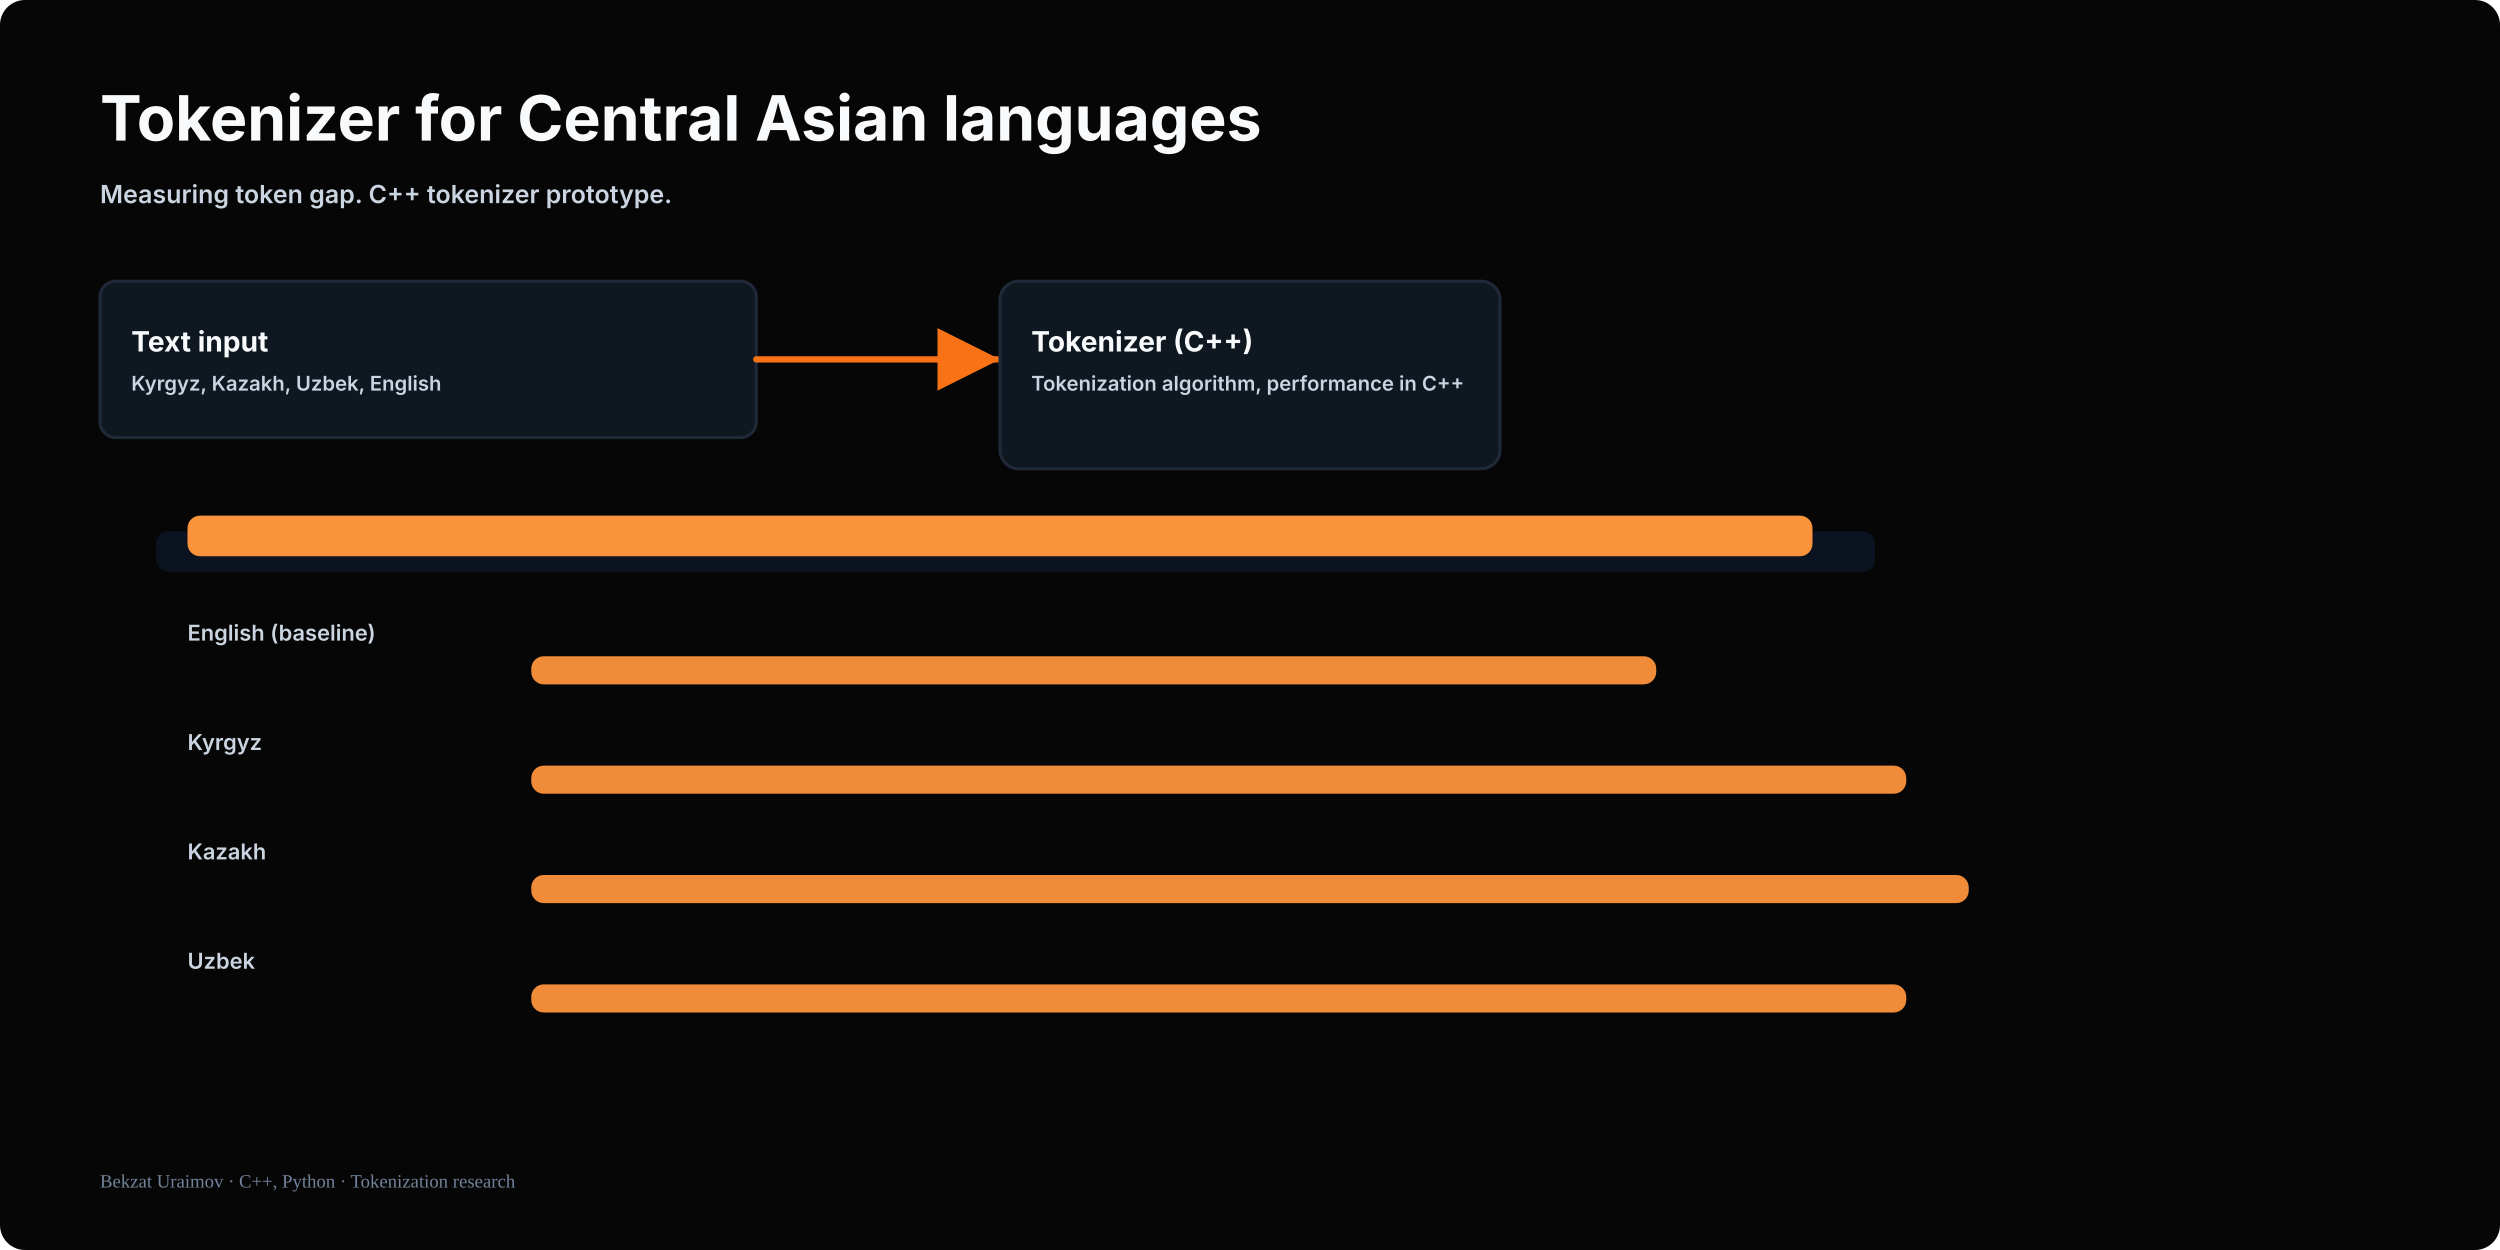
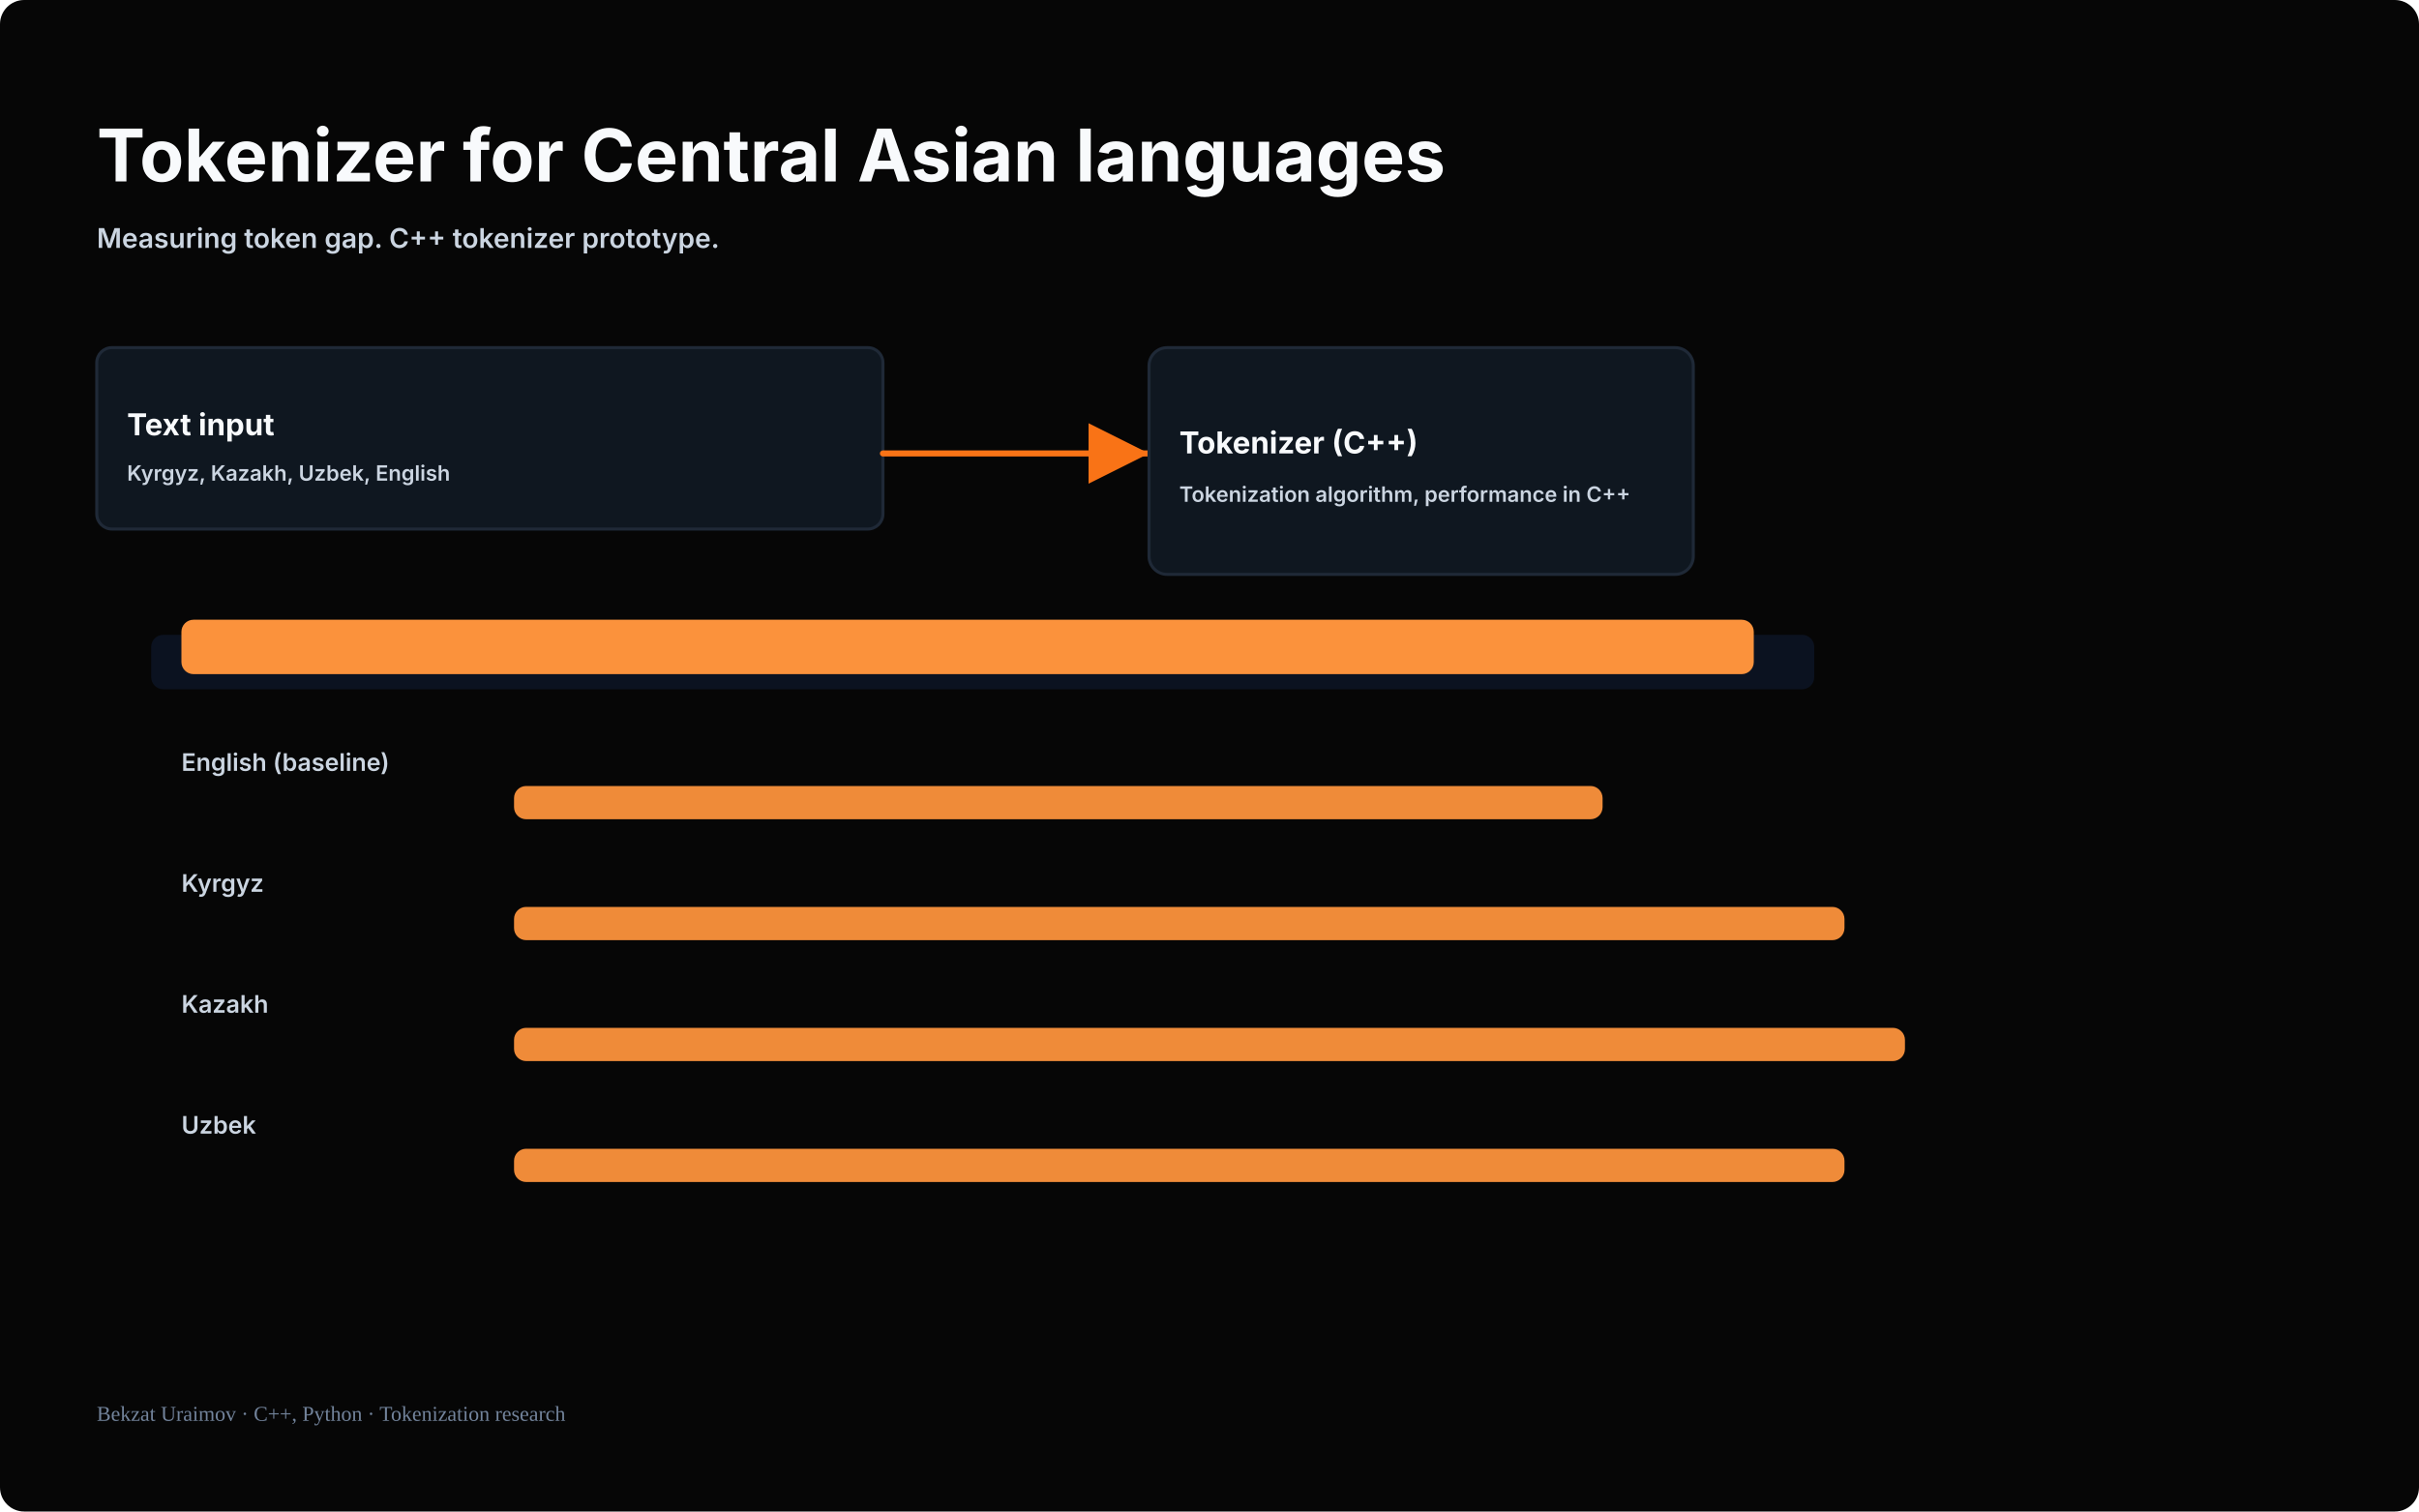
- <svg xmlns="http://www.w3.org/2000/svg" viewBox="0 0 1600 800">
+ <svg xmlns="http://www.w3.org/2000/svg" viewBox="0 0 1600 1000">
  <style>
    .bg{fill:#060606}
    .box{fill:#0f1720;stroke:#1f2937;stroke-width:2}
    .bar{fill:#fb923c}
    .line{stroke:#f97316;stroke-width:4;stroke-linecap:round;fill:none;marker-end:url(#arr)}
    .text-main{fill:#f8fafc;font-family:Inter,system-ui,Arial;font-weight:700}
    .text-sub{fill:#cbd5e1;font-family:Inter,system-ui,Arial;font-weight:600}
  </style>
  <defs>
    <marker id="arr" markerWidth="10" markerHeight="10" refX="10" refY="5" orient="auto">
      <path d="M0 0 L10 5 L0 10 Z" fill="#f97316" />
    </marker>
  </defs>
  <rect width="100%" height="100%" class="bg" rx="16" />
-   <text x="64" y="90" font-size="40" class="text-main">Tokenizer for Central Asian languages</text>
-   <text x="64" y="130" font-size="16" class="text-sub">Measuring token gap. C++ tokenizer prototype.</text>
-   <rect x="64" y="180" width="420" height="100" rx="10" class="box" />
-   <text x="84" y="225" font-size="18" class="text-main">Text input</text>
-   <text x="84" y="250" font-size="13" class="text-sub">Kyrgyz, Kazakh, Uzbek, English</text>
-   <path class="line" d="M484 230 L640 230" />
-   <rect x="640" y="180" width="320" height="120" rx="12" class="box" />
-   <text x="660" y="225" font-size="18" class="text-main">Tokenizer (C++)</text>
-   <text x="660" y="250" font-size="13" class="text-sub">Tokenization algorithm, performance in C++</text>
-   <g transform="translate(100,340)">
-     <rect x="0" y="0" width="1100" height="26" rx="8" fill="#0b1220" />
-     <rect class="bar" x="20" y="-10" width="1040" height="26" rx="8" />
-     <text x="20" y="70" class="text-sub" font-size="14">English (baseline)</text>
-     <rect x="240" y="80" width="720" height="18" rx="8" fill="#fb923c" opacity="0.95" />
-     <text x="20" y="140" class="text-sub" font-size="14">Kyrgyz</text>
-     <rect x="240" y="150" width="880" height="18" rx="8" fill="#fb923c" opacity="0.95" />
-     <text x="20" y="210" class="text-sub" font-size="14">Kazakh</text>
-     <rect x="240" y="220" width="920" height="18" rx="8" fill="#fb923c" opacity="0.95" />
-     <text x="20" y="280" class="text-sub" font-size="14">Uzbek</text>
-     <rect x="240" y="290" width="880" height="18" rx="8" fill="#fb923c" opacity="0.95" />
+   <text x="64" y="120" font-size="48" class="text-main">Tokenizer for Central Asian languages</text>
+   <text x="64" y="164" font-size="18" class="text-sub">Measuring token gap. C++ tokenizer prototype.</text>
+   <rect x="64" y="230" width="520" height="120" rx="10" class="box" />
+   <text x="84" y="288" font-size="20" class="text-main">Text input</text>
+   <text x="84" y="318" font-size="14" class="text-sub">Kyrgyz, Kazakh, Uzbek, English</text>
+   <path class="line" d="M584 300 L760 300" />
+   <rect x="760" y="230" width="360" height="150" rx="12" class="box" />
+   <text x="780" y="300" font-size="20" class="text-main">Tokenizer (C++)</text>
+   <text x="780" y="332" font-size="14" class="text-sub">Tokenization algorithm, performance in C++</text>
+   <g transform="translate(100,420)">
+     <rect x="0" y="0" width="1100" height="36" rx="8" fill="#0b1220" />
+     <rect class="bar" x="20" y="-10" width="1040" height="36" rx="8" />
+     <text x="20" y="90" class="text-sub" font-size="16">English (baseline)</text>
+     <rect x="240" y="100" width="720" height="22" rx="8" fill="#fb923c" opacity="0.95" />
+     <text x="20" y="170" class="text-sub" font-size="16">Kyrgyz</text>
+     <rect x="240" y="180" width="880" height="22" rx="8" fill="#fb923c" opacity="0.95" />
+     <text x="20" y="250" class="text-sub" font-size="16">Kazakh</text>
+     <rect x="240" y="260" width="920" height="22" rx="8" fill="#fb923c" opacity="0.95" />
+     <text x="20" y="330" class="text-sub" font-size="16">Uzbek</text>
+     <rect x="240" y="340" width="880" height="22" rx="8" fill="#fb923c" opacity="0.95" />
  </g>
-   <text x="64" y="760" font-size="12" fill="#72839b">Bekzat Uraimov · C++, Python · Tokenization research</text>
+   <text x="64" y="940" font-size="14" fill="#72839b">Bekzat Uraimov · C++, Python · Tokenization research</text>
</svg>
